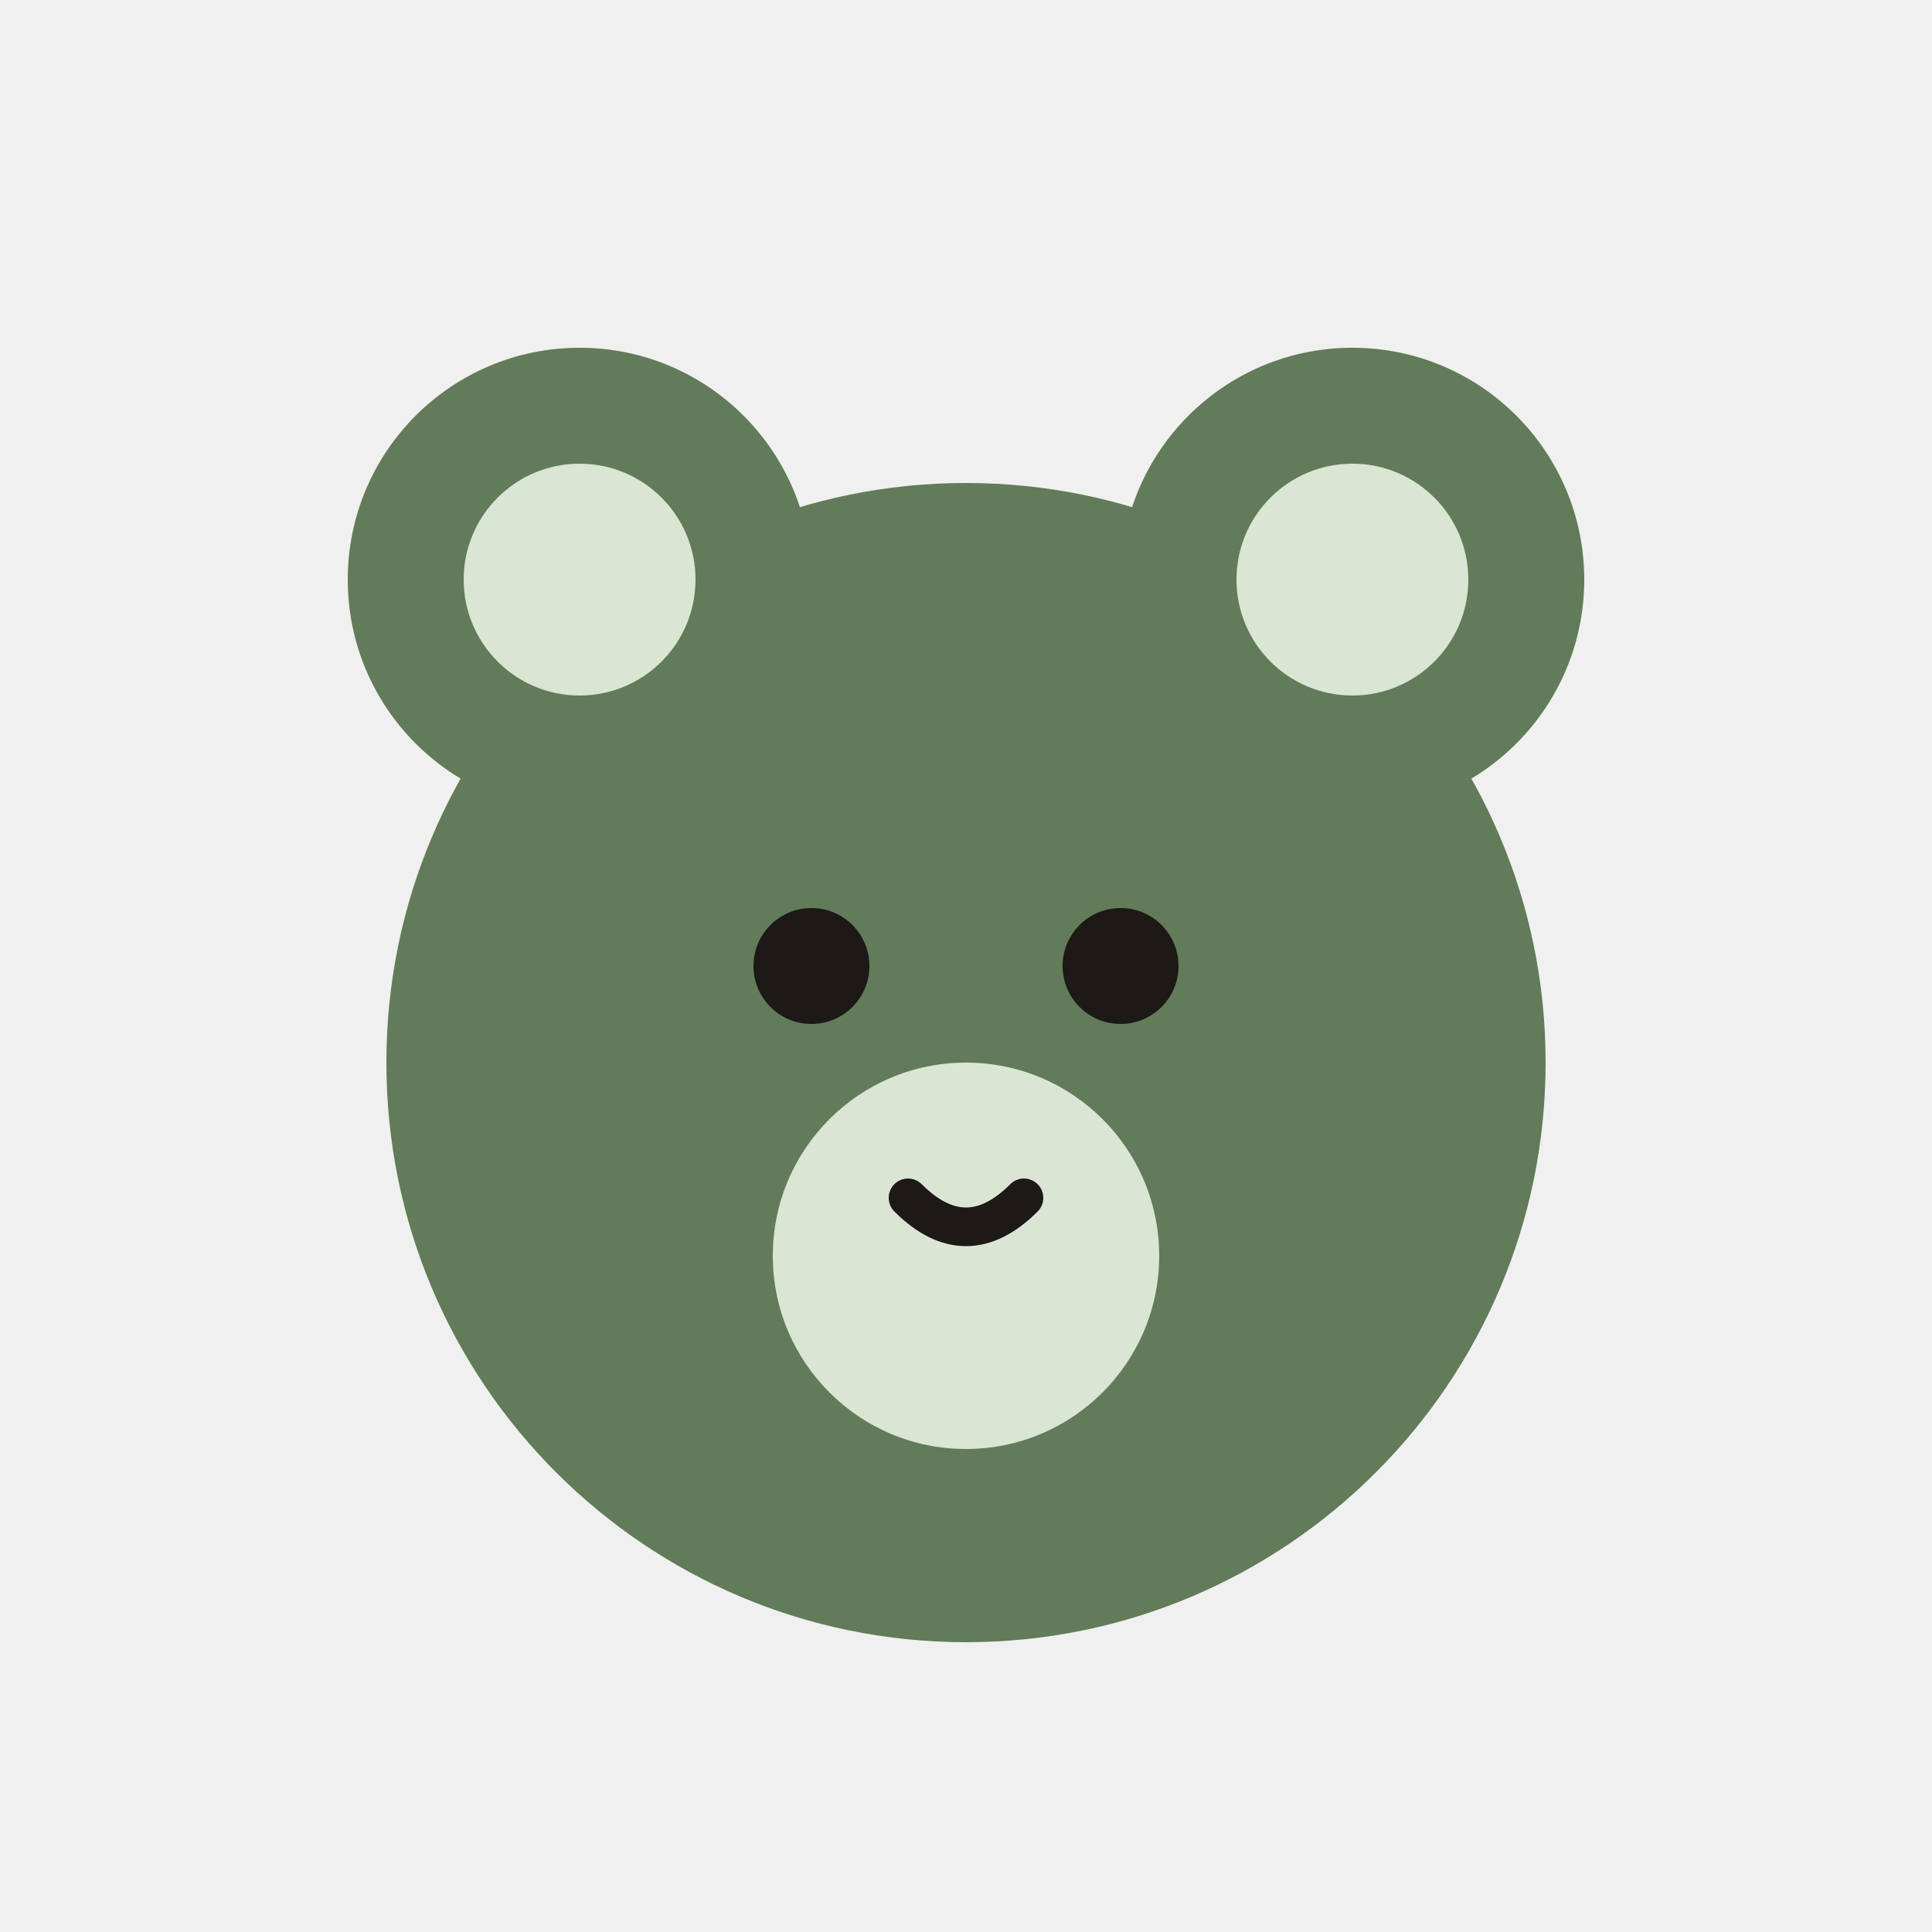
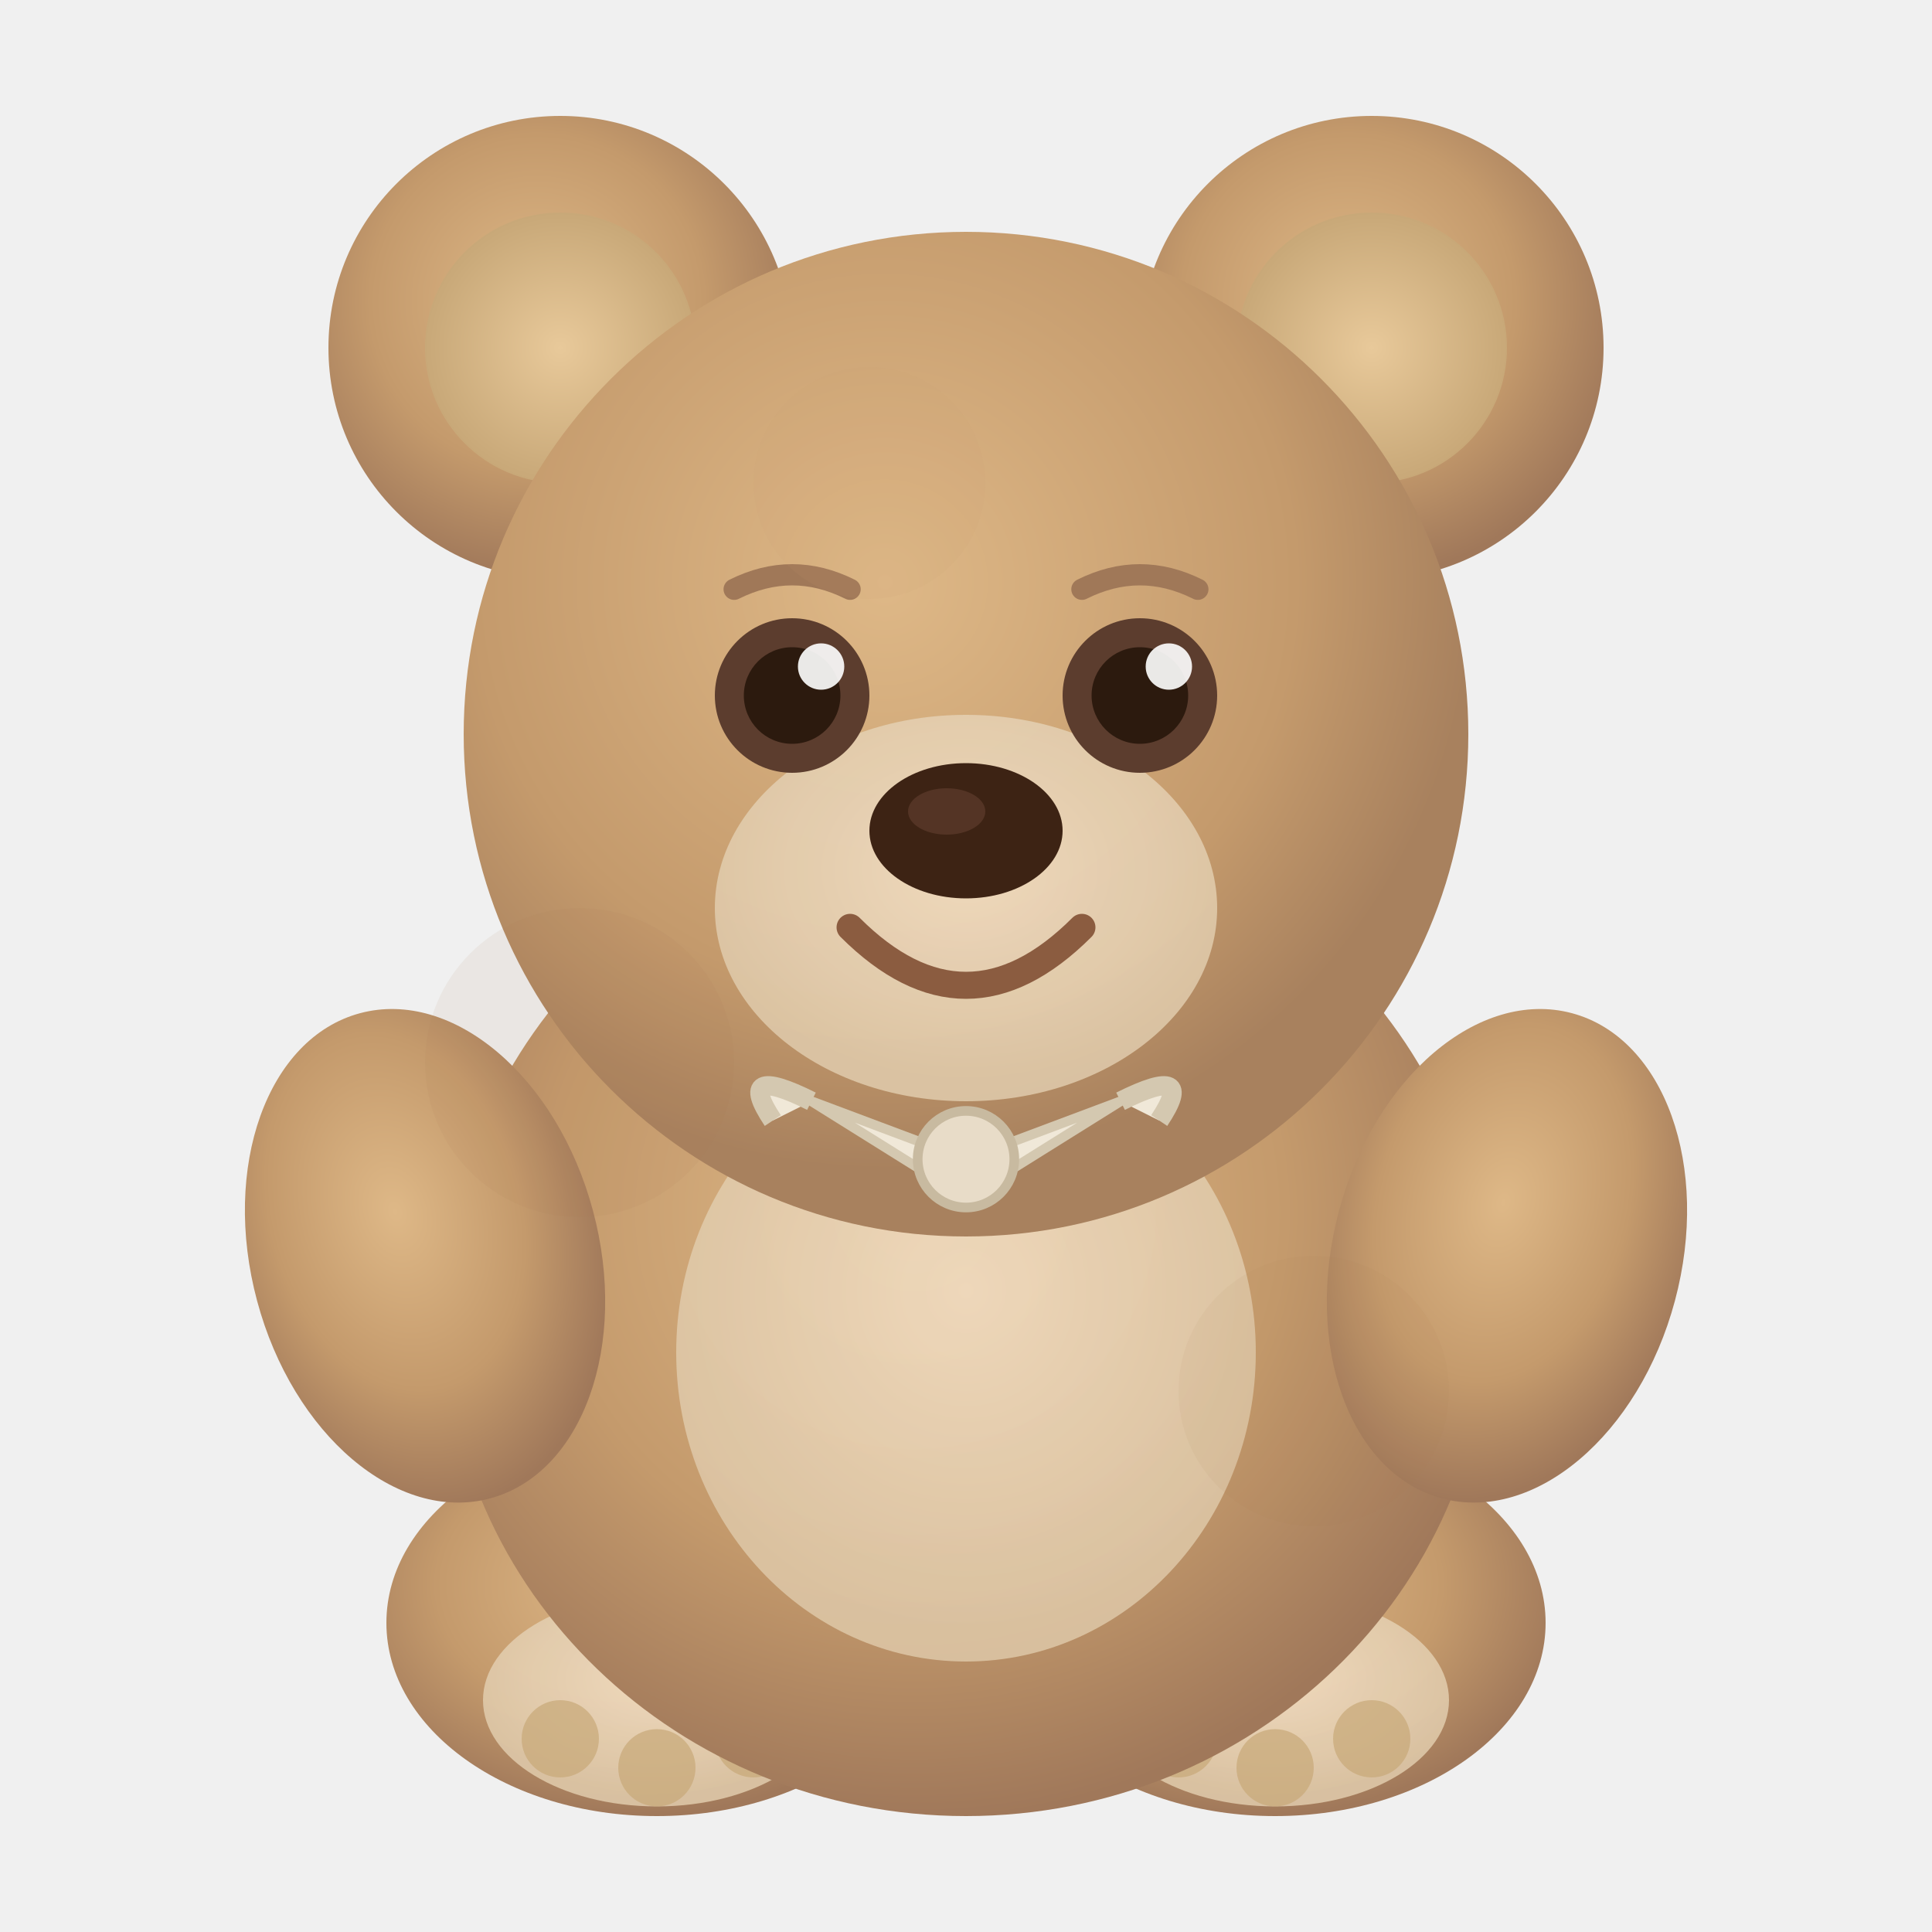
- <svg xmlns="http://www.w3.org/2000/svg" viewBox="0 0 100 100">
-   <circle cx="50" cy="55" r="30" fill="#627b58" />
-   <circle cx="30" cy="30" r="12" fill="#627b58" />
-   <circle cx="70" cy="30" r="12" fill="#627b58" />
-   <circle cx="30" cy="30" r="6" fill="#dae5d4" />
-   <circle cx="70" cy="30" r="6" fill="#dae5d4" />
-   <circle cx="50" cy="65" r="10" fill="#dae5d4" />
-   <circle cx="42" cy="50" r="3" fill="#1c1917" />
-   <circle cx="58" cy="50" r="3" fill="#1c1917" />
-   <path d="M47 62 Q50 65 53 62" stroke="#1c1917" stroke-width="2" fill="none" stroke-linecap="round" />
+ <svg xmlns="http://www.w3.org/2000/svg" viewBox="0 0 100 100" width="100" height="100">
+   <defs>
+     <radialGradient id="bodyGrad" cx="45%" cy="40%" r="60%">
+       <stop offset="0%" stop-color="#DEB887" />
+       <stop offset="60%" stop-color="#C49A6C" />
+       <stop offset="100%" stop-color="#A0785A" />
+     </radialGradient>
+     <radialGradient id="bellyGrad" cx="50%" cy="40%" r="55%">
+       <stop offset="0%" stop-color="#F2DEC4" />
+       <stop offset="100%" stop-color="#DEC8A8" />
+     </radialGradient>
+     <radialGradient id="earInner" cx="50%" cy="50%" r="50%">
+       <stop offset="0%" stop-color="#E8C99A" />
+       <stop offset="100%" stop-color="#C8A878" />
+     </radialGradient>
+     <radialGradient id="headGrad" cx="42%" cy="35%" r="58%">
+       <stop offset="0%" stop-color="#DEB887" />
+       <stop offset="70%" stop-color="#C49A6C" />
+       <stop offset="100%" stop-color="#A8815E" />
+     </radialGradient>
+     <filter id="soft" x="-10%" y="-10%" width="120%" height="120%">
+       <feGaussianBlur stdDeviation="0.4" result="blur" />
+       <feComposite in="SourceGraphic" in2="blur" operator="over" />
+     </filter>
+   </defs>
+   <ellipse cx="34" cy="84" rx="14" ry="10" fill="url(#bodyGrad)" />
+   <ellipse cx="66" cy="84" rx="14" ry="10" fill="url(#bodyGrad)" />
+   <ellipse cx="34" cy="88" rx="9" ry="5.5" fill="url(#bellyGrad)" opacity="0.9" />
+   <ellipse cx="66" cy="88" rx="9" ry="5.5" fill="url(#bellyGrad)" opacity="0.9" />
+   <circle cx="29" cy="90" r="2" fill="#C8A878" opacity="0.7" />
+   <circle cx="34" cy="91.5" r="2" fill="#C8A878" opacity="0.7" />
+   <circle cx="39" cy="90" r="2" fill="#C8A878" opacity="0.7" />
+   <circle cx="61" cy="90" r="2" fill="#C8A878" opacity="0.7" />
+   <circle cx="66" cy="91.5" r="2" fill="#C8A878" opacity="0.7" />
+   <circle cx="71" cy="90" r="2" fill="#C8A878" opacity="0.7" />
+   <ellipse cx="50" cy="68" rx="27" ry="26" fill="url(#bodyGrad)" />
+   <ellipse cx="50" cy="70" rx="15" ry="16" fill="url(#bellyGrad)" opacity="0.85" />
+   <ellipse cx="22" cy="65" rx="9" ry="13" fill="url(#bodyGrad)" transform="rotate(-15,22,65)" />
+   <ellipse cx="78" cy="65" rx="9" ry="13" fill="url(#bodyGrad)" transform="rotate(15,78,65)" />
+   <circle cx="29" cy="18" r="12" fill="url(#bodyGrad)" />
+   <circle cx="71" cy="18" r="12" fill="url(#bodyGrad)" />
+   <circle cx="29" cy="18" r="7" fill="url(#earInner)" />
+   <circle cx="71" cy="18" r="7" fill="url(#earInner)" />
+   <circle cx="50" cy="38" r="26" fill="url(#headGrad)" />
+   <ellipse cx="50" cy="47" rx="13" ry="10" fill="url(#bellyGrad)" opacity="0.9" />
+   <circle cx="41" cy="36" r="4" fill="#5C3D2E" />
+   <circle cx="59" cy="36" r="4" fill="#5C3D2E" />
+   <circle cx="41" cy="36" r="2.5" fill="#2C1A0E" />
+   <circle cx="59" cy="36" r="2.5" fill="#2C1A0E" />
+   <circle cx="42.5" cy="34.5" r="1.2" fill="white" opacity="0.9" />
+   <circle cx="60.5" cy="34.5" r="1.2" fill="white" opacity="0.9" />
+   <ellipse cx="50" cy="43" rx="5" ry="3.5" fill="#3D2314" />
+   <ellipse cx="49" cy="42" rx="2" ry="1.2" fill="#6B4535" opacity="0.5" />
+   <path d="M 44 48 Q 50 54 56 48" stroke="#8B5C40" stroke-width="1.4" fill="none" stroke-linecap="round" />
+   <path d="M 38 30.5 Q 41 29 44 30.5" stroke="#A07858" stroke-width="1.1" fill="none" stroke-linecap="round" />
+   <path d="M 56 30.5 Q 59 29 62 30.5" stroke="#A07858" stroke-width="1.1" fill="none" stroke-linecap="round" />
+   <path d="M 50 62 L 42 57 L 50 60 L 58 57 Z" fill="#F0E8D8" stroke="#D4C8B0" stroke-width="0.5" />
+   <circle cx="50" cy="60" r="2.5" fill="#E8DCC8" stroke="#C8BAA0" stroke-width="0.5" />
+   <path d="M 42 57 Q 38 55 40 58" stroke="#D4C8B0" stroke-width="1" fill="#F0E8D8" />
+   <path d="M 58 57 Q 62 55 60 58" stroke="#D4C8B0" stroke-width="1" fill="#F0E8D8" />
+   <circle cx="30" cy="55" r="8" fill="#A07850" opacity="0.08" />
+   <circle cx="68" cy="72" r="7" fill="#A07850" opacity="0.07" />
+   <circle cx="45" cy="25" r="6" fill="#C49A6C" opacity="0.09" />
</svg>
